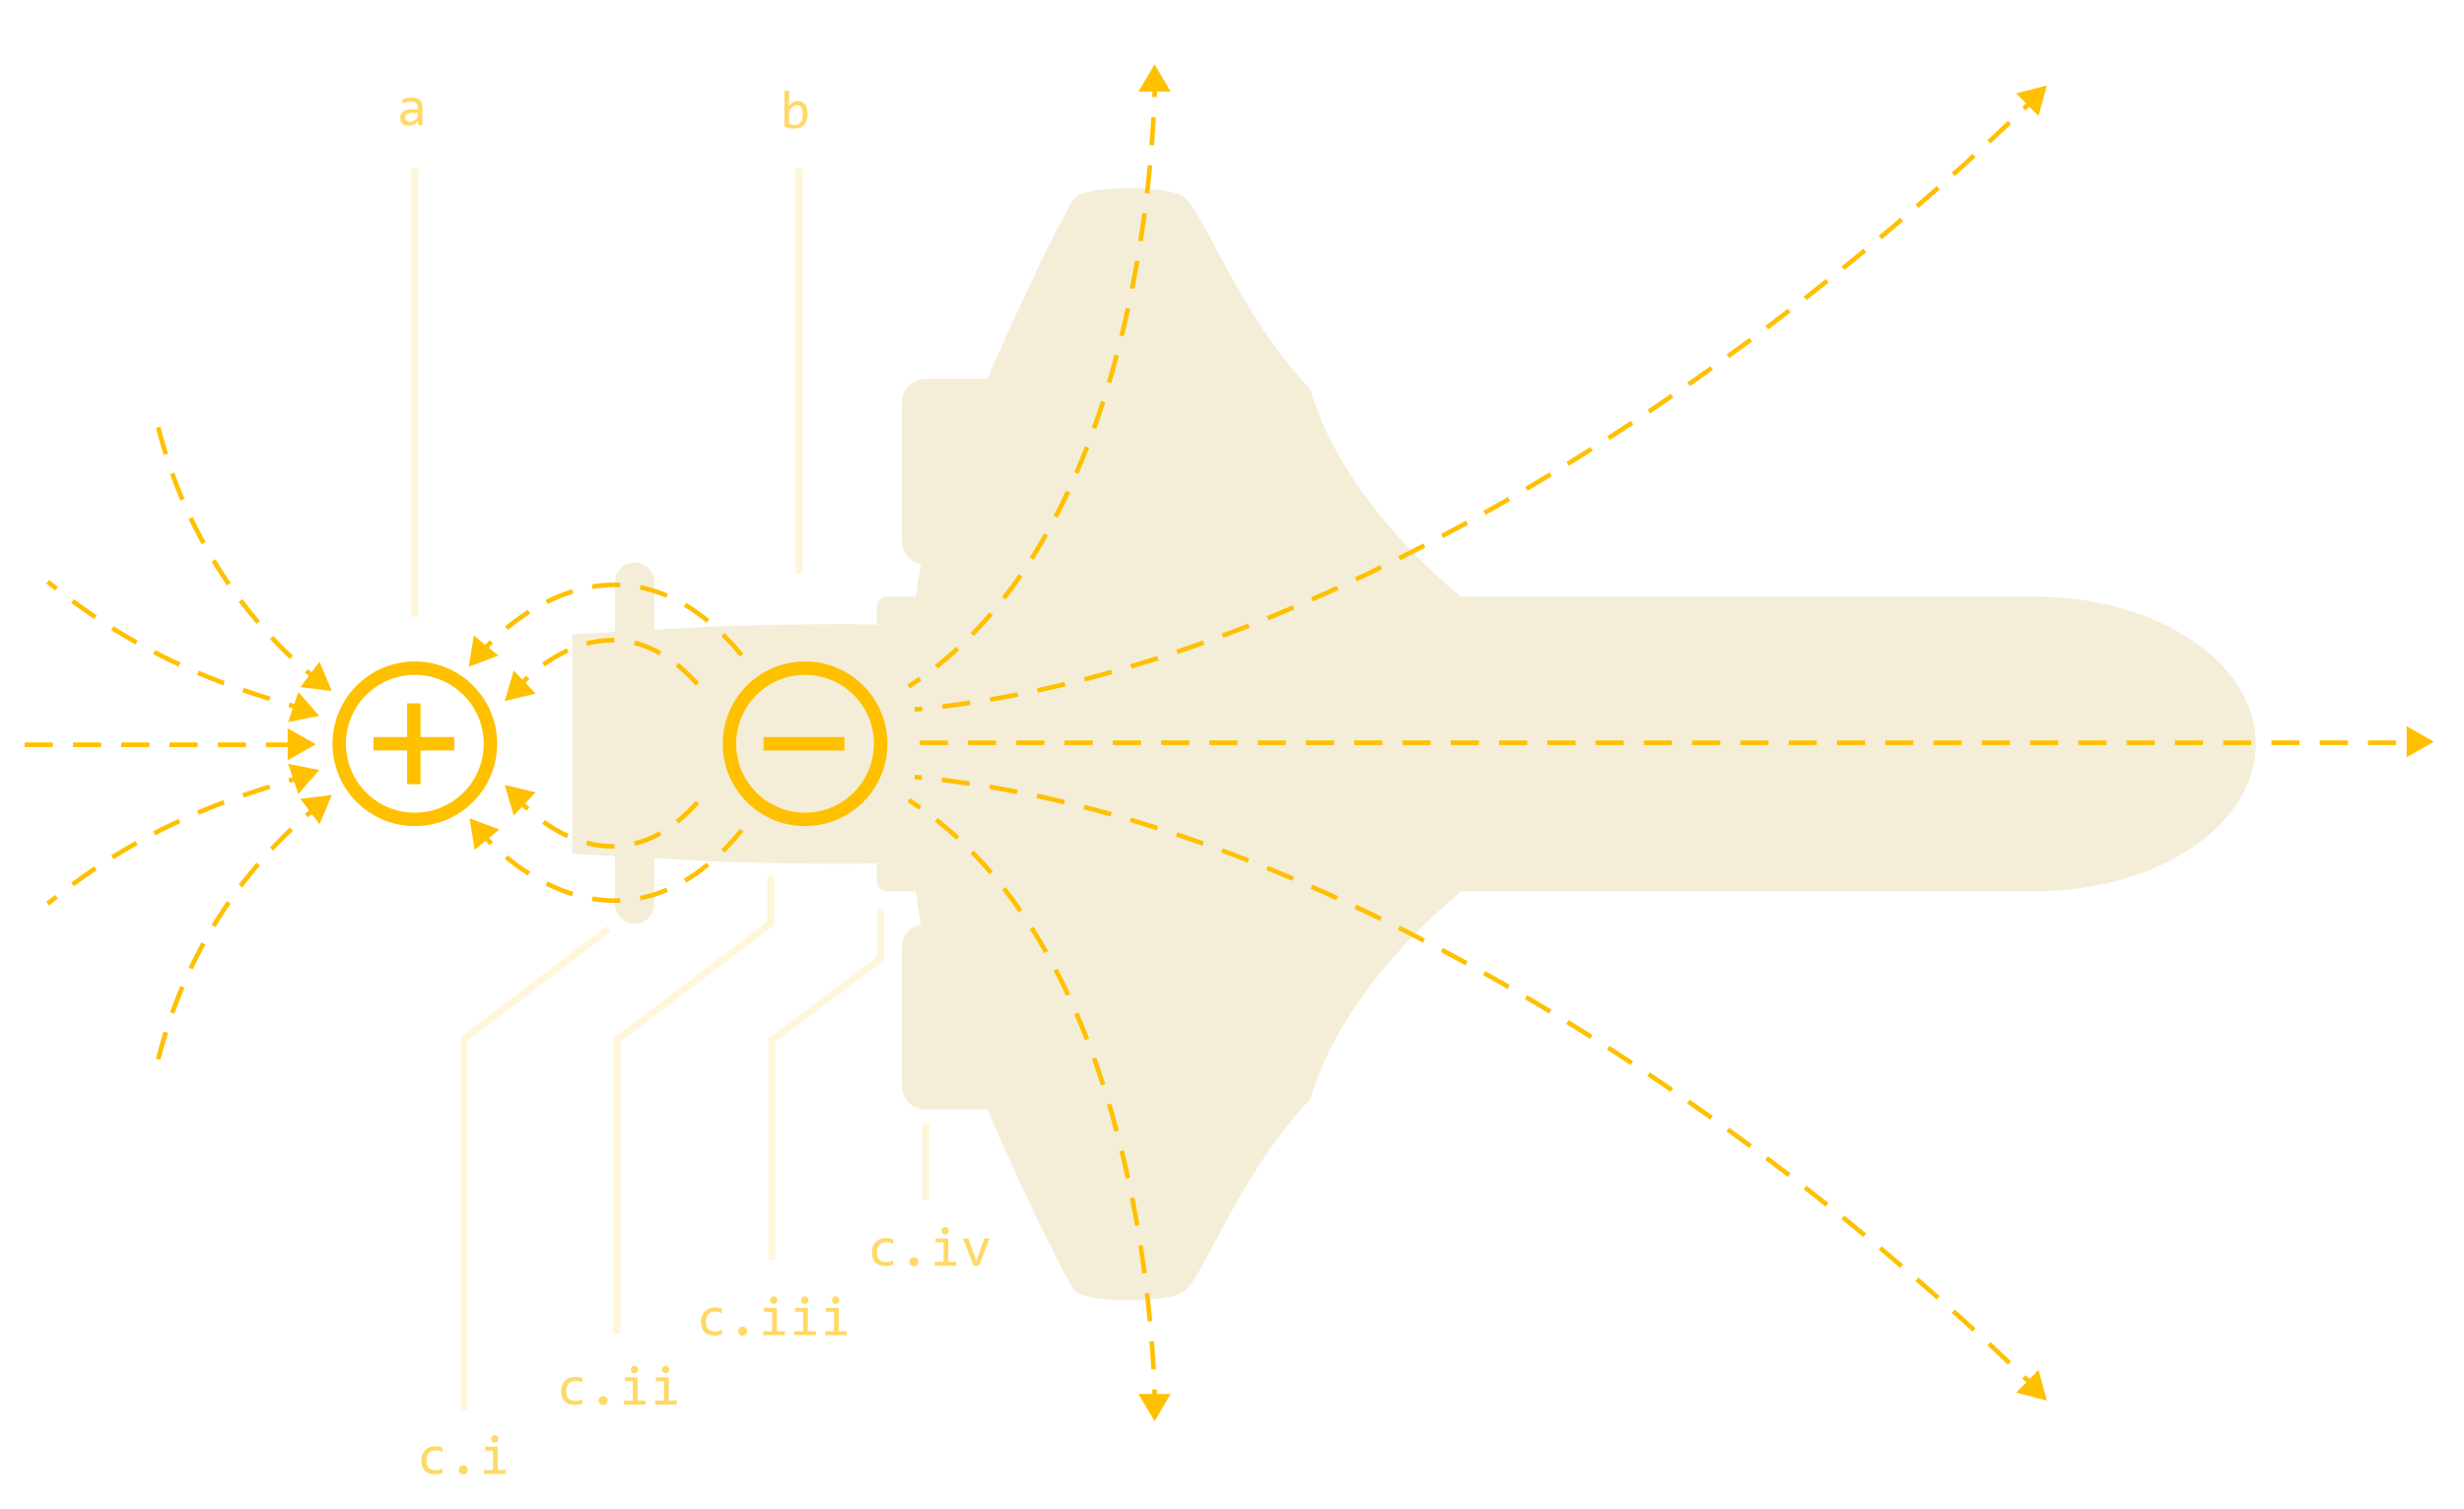
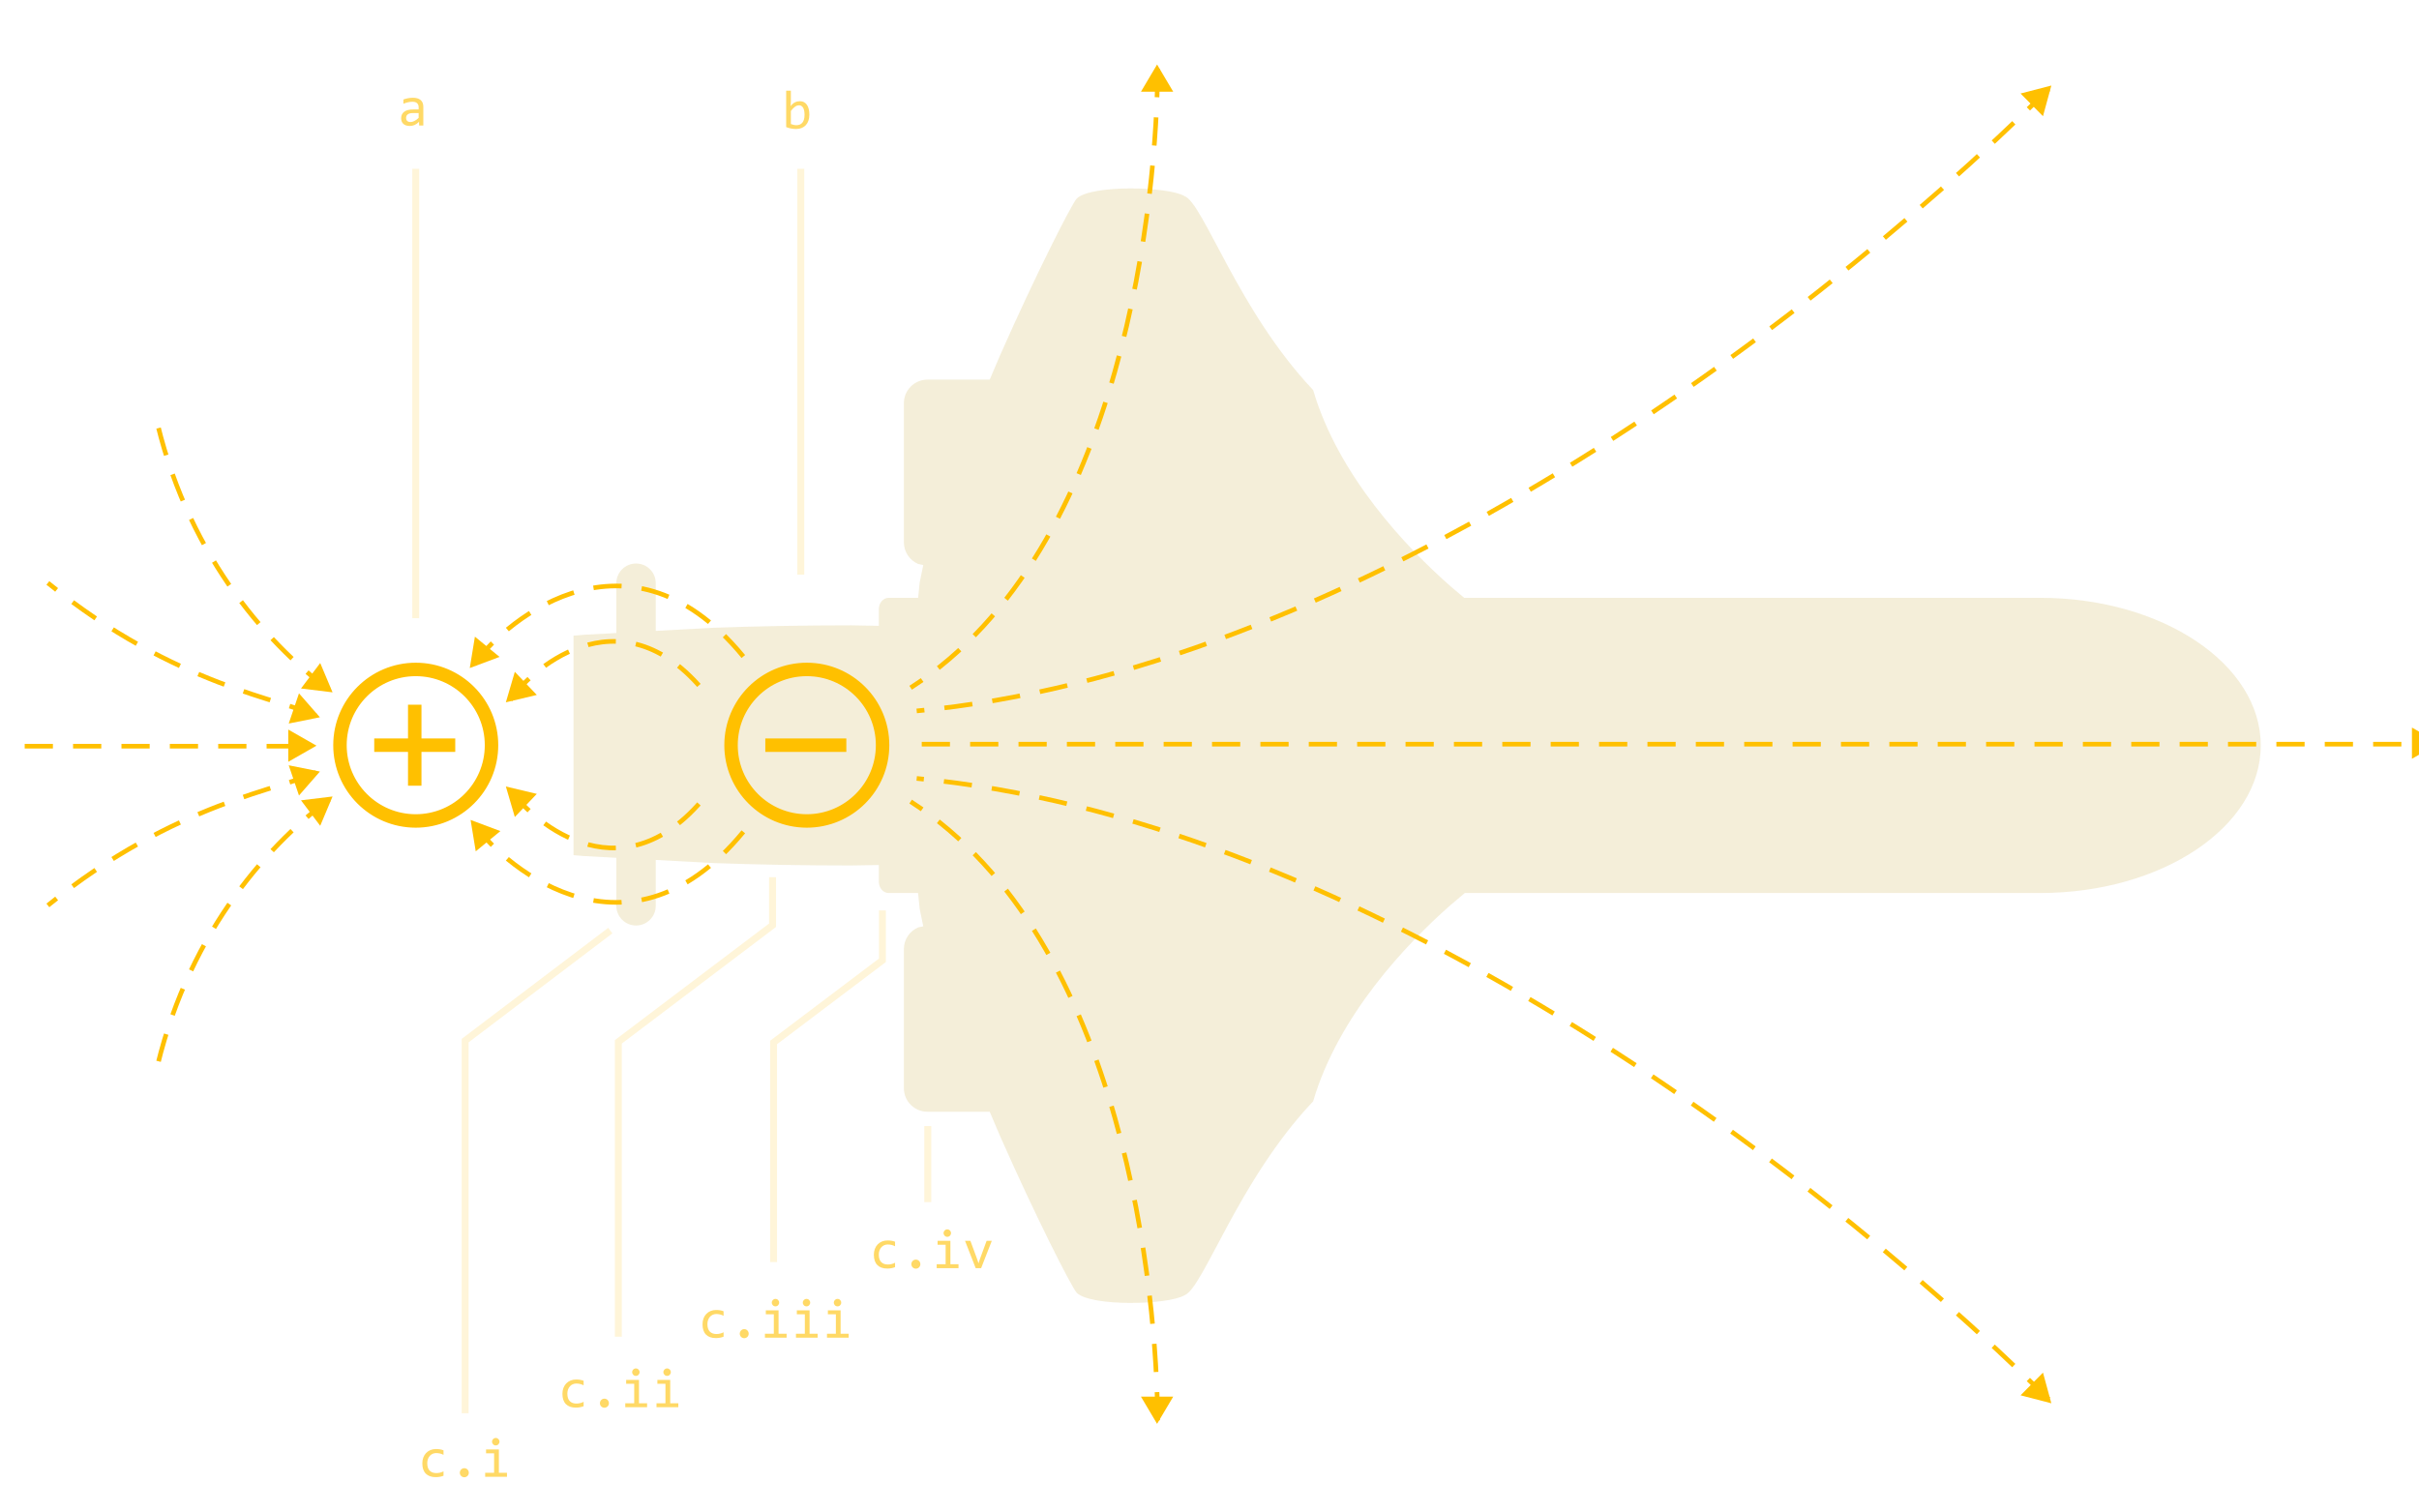
- <svg xmlns="http://www.w3.org/2000/svg" viewBox="400 500 2450 1500" preserveAspectRatio="xMidYMid meet">
+ <svg xmlns="http://www.w3.org/2000/svg" viewBox="400 500 2400 1500" preserveAspectRatio="xMidYMid meet">
  <style>
  .flux {
    stroke-dasharray: 28 20;
    animation: flux-move 6s linear infinite;
  }

  @keyframes flux-move {
    from { stroke-dashoffset: 0; }
    to   { stroke-dashoffset: -288; }
  }

    .reverse {
  animation-direction: reverse;
}
  
  </style>
  <defs>
  
  </defs>
  <g>
    <path d="M1167.5 1752.5 1167.5 1534.53 1275.5 1452.97 1275.5 1403.5" stroke="#FFC000" stroke-width="6.875" stroke-miterlimit="8" stroke-opacity="0.15" fill="none" fill-rule="evenodd" />
    <path d="M1013.5 1826.5 1013.5 1533.89 1166.5 1418.18 1166.5 1370.5" stroke="#FFC000" stroke-width="6.875" stroke-miterlimit="8" stroke-opacity="0.15" fill="none" fill-rule="evenodd" />
    <path d="M861.5 1902.5 861.5 1532.68 1005.5 1423.5" stroke="#FFC000" stroke-width="6.875" stroke-miterlimit="8" stroke-opacity="0.15" fill="none" fill-rule="evenodd" />
    <path d="M2643 1239.73C2643 1320.63 2544.92 1386.22 2423.94 1386.22L2423.86 1386.21 2423.82 1386.22 1853.31 1386.22 1839.43 1397.93C1795.42 1436.61 1727.78 1507.76 1702.82 1592.94 1628.37 1671.52 1593.75 1778.92 1575.06 1785.47 1566.92 1790.27 1543.7 1793.11 1520.76 1793 1497.82 1792.89 1475.17 1789.83 1468.16 1782.85 1462.19 1775.48 1427.7 1707.68 1392.49 1628.01L1381.94 1603.27 1320.17 1603.27C1307.25 1603.27 1296.78 1592.8 1296.78 1579.89L1296.78 1441.84C1296.78 1432.16 1302.67 1423.85 1311.06 1420.3L1316.02 1419.3 1312.47 1401.95 1310.85 1386.22 1281.69 1386.22C1276.29 1386.22 1271.92 1381.17 1271.92 1374.95L1271.92 1358.41 1244.58 1358.89C1197.55 1358.89 1151.65 1358.06 1107.31 1356.47L1050.61 1353.39 1050.61 1398.9C1050.61 1409.7 1041.85 1418.46 1031.05 1418.46 1020.25 1418.46 1011.49 1409.7 1011.49 1398.9L1011.49 1351.27 979.452 1349.53 969 1348.65 969 1130.82 979.452 1129.94 1011.49 1128.2 1011.49 1078.77C1011.49 1067.96 1020.25 1059.21 1031.05 1059.21 1041.85 1059.21 1050.61 1067.96 1050.61 1078.77L1050.61 1126.07 1107.31 1123C1151.65 1121.41 1197.55 1120.57 1244.58 1120.57L1271.92 1121.06 1271.92 1104.52C1271.92 1098.3 1276.29 1093.25 1281.69 1093.25L1310.9 1093.25 1312.47 1078.05 1316.02 1060.7 1311.06 1059.7C1302.67 1056.15 1296.78 1047.84 1296.78 1038.16L1296.78 900.11C1296.78 887.196 1307.25 876.728 1320.17 876.728L1381.94 876.728 1392.49 851.989C1427.7 772.319 1462.19 704.52 1468.16 697.153 1482.18 683.183 1558.78 684.929 1575.06 694.533 1593.75 701.082 1628.37 808.476 1702.82 887.057 1727.78 972.241 1795.42 1043.39 1839.43 1082.07L1852.68 1093.25 2423.82 1093.25 2423.86 1093.26 2423.94 1093.25C2544.92 1093.25 2643 1158.83 2643 1239.73Z" fill="#B88C00" fill-rule="evenodd" fill-opacity="0.15" />
    <path d="M812.5 667.5 812.5 1113.5" stroke="#FFC000" stroke-width="6.875" stroke-miterlimit="8" stroke-opacity="0.15" fill="none" fill-rule="evenodd" />
    <path d="M1194.5 667.5 1194.5 1070.26" stroke="#FFC000" stroke-width="6.875" stroke-miterlimit="8" stroke-opacity="0.15" fill="none" fill-rule="evenodd" />
    <path d="M0 0 0 75.47" stroke="#FFC000" stroke-width="6.875" stroke-miterlimit="8" stroke-opacity="0.15" fill="none" fill-rule="evenodd" transform="matrix(1 0 0 -1 1320.5 1692.97)" />
    <path d="M1192.73 604.48C1192.14 604.48 1191.54 604.573 1190.94 604.76 1190.33 604.947 1189.7 605.258 1189.05 605.693 1188.39 606.129 1187.71 606.707 1186.98 607.427 1186.26 608.147 1185.49 609.04 1184.66 610.107L1184.66 623.093C1185.58 623.449 1186.51 623.729 1187.45 623.933 1188.4 624.138 1189.3 624.24 1190.16 624.24 1191.23 624.24 1192.26 624.071 1193.23 623.733 1194.2 623.396 1195.06 622.831 1195.8 622.04 1196.54 621.249 1197.13 620.2 1197.57 618.893 1198.01 617.587 1198.23 615.964 1198.23 614.027 1198.23 612.622 1198.13 611.333 1197.92 610.16 1197.71 608.987 1197.39 607.982 1196.94 607.147 1196.5 606.311 1195.92 605.658 1195.23 605.187 1194.53 604.716 1193.7 604.48 1192.73 604.48ZM1180 590 1184.66 590 1184.66 600.373 1184.45 605.333C1185.79 603.538 1187.22 602.271 1188.75 601.534 1190.28 600.796 1191.92 600.427 1193.67 600.427 1195.21 600.427 1196.56 600.747 1197.72 601.387 1198.88 602.027 1199.85 602.929 1200.64 604.093 1201.43 605.258 1202.02 606.662 1202.41 608.307 1202.8 609.951 1203 611.787 1203 613.813 1203 616.035 1202.69 618.022 1202.08 619.773 1201.46 621.524 1200.58 623.009 1199.45 624.227 1198.31 625.444 1196.93 626.378 1195.31 627.026 1193.68 627.675 1191.85 628 1189.81 628 1188.22 628 1186.59 627.849 1184.93 627.547 1183.27 627.244 1181.63 626.764 1180 626.107Z" fill="#FFC000" fill-rule="evenodd" fill-opacity="0.6" />
    <path d="M809.478 612.212C808.327 612.212 807.335 612.328 806.502 612.562 805.67 612.795 804.988 613.127 804.456 613.558 803.925 613.989 803.531 614.505 803.274 615.106 803.017 615.707 802.889 616.385 802.889 617.138 802.889 617.659 802.969 618.157 803.128 618.633 803.287 619.108 803.544 619.53 803.898 619.898 804.253 620.266 804.713 620.558 805.28 620.773 805.847 620.988 806.538 621.096 807.353 621.096 808.415 621.096 809.633 620.769 811.006 620.114 812.379 619.458 813.827 618.422 815.35 617.004L815.35 612.212ZM809.584 597C811.196 597 812.649 597.18 813.942 597.539 815.235 597.898 816.329 598.445 817.223 599.181 818.118 599.917 818.804 600.841 819.282 601.954 819.761 603.067 820 604.377 820 605.885L820 624.516 815.855 624.516 815.749 620.881C814.296 622.335 812.822 623.385 811.325 624.031 809.828 624.677 808.256 625 806.608 625 805.085 625 803.783 624.802 802.703 624.408 801.622 624.013 800.732 623.47 800.033 622.779 799.333 622.088 798.819 621.276 798.491 620.342 798.164 619.409 798 618.395 798 617.3 798 614.59 798.996 612.467 800.989 610.933 802.982 609.398 805.926 608.631 809.823 608.631L815.35 608.631 815.35 606.262C815.35 604.664 814.845 603.385 813.836 602.425 812.826 601.465 811.285 600.985 809.212 600.985 807.707 600.985 806.223 601.155 804.762 601.497 803.301 601.837 801.791 602.322 800.232 602.95L800.232 598.723C800.816 598.508 801.467 598.297 802.185 598.091 802.902 597.884 803.659 597.7 804.456 597.539 805.253 597.377 806.086 597.247 806.954 597.148 807.822 597.05 808.699 597 809.584 597Z" fill="#FFC000" fill-rule="evenodd" fill-opacity="0.6" />
    <path d="M860.664 1957C861.274 1957 861.852 1957.12 862.399 1957.35 862.946 1957.59 863.421 1957.91 863.824 1958.32 864.228 1958.74 864.546 1959.22 864.779 1959.77 865.012 1960.32 865.129 1960.91 865.129 1961.54 865.129 1962.15 865.012 1962.73 864.779 1963.27 864.546 1963.81 864.228 1964.28 863.824 1964.69 863.421 1965.09 862.946 1965.41 862.399 1965.65 861.852 1965.88 861.274 1966 860.664 1966 860.036 1966 859.453 1965.88 858.915 1965.65 858.378 1965.41 857.907 1965.09 857.503 1964.69 857.1 1964.28 856.782 1963.81 856.549 1963.27 856.315 1962.73 856.199 1962.15 856.199 1961.54 856.199 1960.91 856.315 1960.32 856.549 1959.77 856.782 1959.22 857.1 1958.74 857.503 1958.32 857.907 1957.91 858.378 1957.59 858.915 1957.35 859.453 1957.12 860.036 1957 860.664 1957ZM882.235 1938.38 894.958 1938.38 894.958 1961.59 903 1961.59 903 1965.51 881.348 1965.51 881.348 1961.59 890.224 1961.59 890.224 1942.27 882.235 1942.27ZM832.61 1938C834.009 1938 835.318 1938.1 836.537 1938.3 837.756 1938.5 838.922 1938.82 840.034 1939.27L840.034 1943.76C838.868 1943.14 837.68 1942.7 836.47 1942.42 835.259 1942.14 834.009 1942 832.718 1942 831.516 1942 830.382 1942.23 829.315 1942.69 828.248 1943.15 827.311 1943.81 826.504 1944.68 825.698 1945.54 825.061 1946.59 824.595 1947.84 824.128 1949.08 823.895 1950.49 823.895 1952.05 823.895 1955.33 824.689 1957.79 826.276 1959.42 827.863 1961.05 830.064 1961.86 832.879 1961.86 834.152 1961.86 835.385 1961.72 836.577 1961.43 837.77 1961.14 838.922 1960.71 840.034 1960.14L840.034 1964.51C838.814 1964.98 837.564 1965.33 836.282 1965.55 835 1965.78 833.677 1965.89 832.314 1965.89 828.046 1965.89 824.761 1964.73 822.456 1962.41 820.152 1960.08 819 1956.68 819 1952.22 819 1950.07 819.332 1948.13 819.995 1946.38 820.659 1944.63 821.591 1943.14 822.793 1941.89 823.994 1940.65 825.429 1939.69 827.096 1939.01 828.764 1938.34 830.602 1938 832.61 1938ZM891.864 1927C892.385 1927 892.869 1927.09 893.317 1927.28 893.765 1927.47 894.155 1927.74 894.487 1928.08 894.819 1928.42 895.079 1928.82 895.267 1929.26 895.455 1929.7 895.549 1930.18 895.549 1930.7 895.549 1931.21 895.455 1931.68 895.267 1932.14 895.079 1932.59 894.819 1932.98 894.487 1933.32 894.155 1933.67 893.765 1933.93 893.317 1934.12 892.869 1934.31 892.385 1934.41 891.864 1934.41 891.345 1934.41 890.86 1934.31 890.412 1934.12 889.964 1933.93 889.574 1933.67 889.242 1933.32 888.91 1932.98 888.65 1932.59 888.462 1932.14 888.274 1931.68 888.18 1931.21 888.18 1930.7 888.18 1930.18 888.274 1929.7 888.462 1929.26 888.65 1928.82 888.91 1928.42 889.242 1928.08 889.574 1927.74 889.964 1927.47 890.412 1927.28 890.86 1927.09 891.345 1927 891.864 1927Z" fill="#FFC000" fill-rule="evenodd" fill-opacity="0.6" />
    <path d="M999.669 1888C1000.28 1888 1000.86 1888.12 1001.4 1888.35 1001.95 1888.59 1002.43 1888.91 1002.83 1889.32 1003.23 1889.74 1003.55 1890.22 1003.78 1890.77 1004.02 1891.32 1004.13 1891.91 1004.13 1892.54 1004.13 1893.15 1004.02 1893.73 1003.78 1894.27 1003.55 1894.81 1003.23 1895.28 1002.83 1895.69 1002.43 1896.09 1001.95 1896.41 1001.4 1896.65 1000.86 1896.88 1000.28 1897 999.669 1897 999.041 1897 998.459 1896.88 997.921 1896.65 997.382 1896.41 996.912 1896.09 996.508 1895.69 996.105 1895.28 995.786 1894.81 995.553 1894.27 995.32 1893.73 995.204 1893.15 995.204 1892.54 995.204 1891.91 995.32 1891.32 995.553 1890.77 995.786 1890.22 996.105 1889.74 996.508 1889.32 996.912 1888.91 997.382 1888.59 997.921 1888.35 998.459 1888.12 999.041 1888 999.669 1888ZM1052.23 1869.38 1064.96 1869.38 1064.96 1892.59 1073 1892.59 1073 1896.51 1051.35 1896.51 1051.35 1892.59 1060.22 1892.59 1060.22 1873.27 1052.23 1873.27ZM1021.24 1869.38 1033.97 1869.38 1033.97 1892.59 1042.01 1892.59 1042.01 1896.51 1020.36 1896.51 1020.36 1892.59 1029.23 1892.59 1029.23 1873.27 1021.24 1873.27ZM971.612 1869C973.011 1869 974.32 1869.1 975.539 1869.3 976.759 1869.5 977.924 1869.82 979.036 1870.27L979.036 1874.76C977.871 1874.14 976.683 1873.7 975.472 1873.42 974.261 1873.14 973.011 1873 971.719 1873 970.518 1873 969.384 1873.23 968.316 1873.69 967.249 1874.15 966.312 1874.81 965.505 1875.68 964.698 1876.54 964.062 1877.59 963.595 1878.84 963.129 1880.08 962.896 1881.49 962.896 1883.05 962.896 1886.33 963.69 1888.79 965.277 1890.42 966.864 1892.05 969.065 1892.87 971.881 1892.87 973.154 1892.87 974.387 1892.72 975.58 1892.43 976.772 1892.14 977.924 1891.71 979.036 1891.14L979.036 1895.51C977.817 1895.98 976.566 1896.33 975.284 1896.55 974.001 1896.78 972.679 1896.89 971.316 1896.89 967.048 1896.89 963.761 1895.73 961.457 1893.41 959.152 1891.08 958 1887.68 958 1883.22 958 1881.07 958.332 1879.13 958.995 1877.38 959.659 1875.63 960.592 1874.14 961.793 1872.89 962.995 1871.65 964.429 1870.69 966.097 1870.01 967.765 1869.34 969.603 1869 971.612 1869ZM1061.86 1858C1062.38 1858 1062.87 1858.09 1063.32 1858.28 1063.76 1858.47 1064.15 1858.74 1064.49 1859.08 1064.82 1859.42 1065.08 1859.82 1065.27 1860.26 1065.45 1860.7 1065.55 1861.18 1065.55 1861.7 1065.55 1862.21 1065.45 1862.68 1065.27 1863.13 1065.08 1863.59 1064.82 1863.98 1064.49 1864.32 1064.15 1864.67 1063.76 1864.93 1063.32 1865.12 1062.87 1865.31 1062.38 1865.41 1061.86 1865.41 1061.34 1865.41 1060.86 1865.31 1060.41 1865.12 1059.96 1864.93 1059.57 1864.67 1059.24 1864.32 1058.91 1863.98 1058.65 1863.59 1058.46 1863.13 1058.27 1862.68 1058.18 1862.21 1058.18 1861.7 1058.18 1861.18 1058.27 1860.7 1058.46 1860.26 1058.65 1859.82 1058.91 1859.42 1059.24 1859.08 1059.57 1858.74 1059.96 1858.47 1060.41 1858.28 1060.86 1858.09 1061.34 1858 1061.86 1858ZM1030.87 1858C1031.39 1858 1031.88 1858.09 1032.33 1858.28 1032.77 1858.47 1033.16 1858.74 1033.5 1859.08 1033.83 1859.42 1034.09 1859.82 1034.28 1860.26 1034.46 1860.7 1034.56 1861.18 1034.56 1861.7 1034.56 1862.21 1034.46 1862.68 1034.28 1863.13 1034.09 1863.59 1033.83 1863.98 1033.5 1864.32 1033.16 1864.67 1032.77 1864.93 1032.33 1865.12 1031.88 1865.31 1031.39 1865.41 1030.87 1865.41 1030.35 1865.41 1029.87 1865.31 1029.42 1865.12 1028.97 1864.93 1028.58 1864.67 1028.25 1864.32 1027.92 1863.98 1027.66 1863.59 1027.47 1863.13 1027.28 1862.68 1027.19 1862.21 1027.19 1861.7 1027.19 1861.18 1027.28 1860.7 1027.47 1860.26 1027.66 1859.82 1027.92 1859.42 1028.25 1859.08 1028.58 1858.74 1028.97 1858.47 1029.42 1858.28 1029.87 1858.09 1030.35 1858 1030.87 1858Z" fill="#FFC000" fill-rule="evenodd" fill-opacity="0.6" />
    <path d="M1138.39 1819C1138.99 1819 1139.57 1819.12 1140.11 1819.35 1140.65 1819.59 1141.13 1819.91 1141.53 1820.32 1141.93 1820.74 1142.24 1821.22 1142.47 1821.77 1142.71 1822.32 1142.82 1822.91 1142.82 1823.54 1142.82 1824.15 1142.71 1824.73 1142.47 1825.27 1142.24 1825.81 1141.93 1826.28 1141.53 1826.69 1141.13 1827.09 1140.65 1827.41 1140.11 1827.65 1139.57 1827.88 1138.99 1828 1138.39 1828 1137.76 1828 1137.18 1827.88 1136.65 1827.65 1136.12 1827.41 1135.65 1827.09 1135.25 1826.69 1134.85 1826.28 1134.53 1825.81 1134.3 1825.27 1134.07 1824.73 1133.95 1824.15 1133.95 1823.54 1133.95 1822.91 1134.07 1822.32 1134.3 1821.77 1134.53 1821.22 1134.85 1820.74 1135.25 1820.32 1135.65 1819.91 1136.12 1819.59 1136.65 1819.35 1137.18 1819.12 1137.76 1819 1138.39 1819ZM1221.37 1800.38 1234.01 1800.38 1234.01 1823.59 1242 1823.59 1242 1827.51 1220.49 1827.51 1220.49 1823.59 1229.31 1823.59 1229.31 1804.27 1221.37 1804.27ZM1190.59 1800.38 1203.23 1800.38 1203.23 1823.59 1211.22 1823.59 1211.22 1827.51 1189.71 1827.51 1189.71 1823.59 1198.53 1823.59 1198.53 1804.27 1190.59 1804.27ZM1159.81 1800.38 1172.45 1800.38 1172.45 1823.59 1180.44 1823.59 1180.44 1827.51 1158.93 1827.51 1158.93 1823.59 1167.75 1823.59 1167.75 1804.27 1159.81 1804.27ZM1110.52 1800C1111.91 1800 1113.21 1800.1 1114.42 1800.3 1115.63 1800.5 1116.79 1800.82 1117.89 1801.27L1117.89 1805.76C1116.74 1805.14 1115.56 1804.7 1114.35 1804.42 1113.15 1804.14 1111.91 1804 1110.63 1804 1109.43 1804 1108.31 1804.23 1107.25 1804.69 1106.19 1805.15 1105.26 1805.81 1104.45 1806.68 1103.65 1807.54 1103.02 1808.59 1102.56 1809.84 1102.09 1811.08 1101.86 1812.49 1101.86 1814.05 1101.86 1817.33 1102.65 1819.79 1104.23 1821.42 1105.8 1823.05 1107.99 1823.86 1110.79 1823.86 1112.05 1823.86 1113.28 1823.72 1114.46 1823.43 1115.64 1823.14 1116.79 1822.71 1117.89 1822.14L1117.89 1826.51C1116.68 1826.98 1115.44 1827.33 1114.17 1827.55 1112.89 1827.78 1111.58 1827.89 1110.23 1827.89 1105.99 1827.89 1102.72 1826.73 1100.43 1824.41 1098.14 1822.08 1097 1818.68 1097 1814.22 1097 1812.07 1097.33 1810.13 1097.99 1808.38 1098.65 1806.63 1099.57 1805.14 1100.77 1803.89 1101.96 1802.65 1103.39 1801.69 1105.04 1801.01 1106.7 1800.34 1108.52 1800 1110.52 1800ZM1230.94 1789C1231.46 1789 1231.94 1789.09 1232.38 1789.28 1232.83 1789.47 1233.21 1789.74 1233.54 1790.08 1233.87 1790.42 1234.13 1790.82 1234.32 1791.26 1234.51 1791.7 1234.6 1792.18 1234.6 1792.7 1234.6 1793.21 1234.51 1793.68 1234.32 1794.13 1234.13 1794.59 1233.87 1794.98 1233.54 1795.32 1233.21 1795.67 1232.83 1795.93 1232.38 1796.12 1231.94 1796.31 1231.46 1796.41 1230.94 1796.41 1230.42 1796.41 1229.94 1796.31 1229.5 1796.12 1229.05 1795.93 1228.66 1795.67 1228.33 1795.32 1228 1794.98 1227.75 1794.59 1227.56 1794.13 1227.37 1793.68 1227.28 1793.21 1227.28 1792.7 1227.28 1792.18 1227.37 1791.7 1227.56 1791.26 1227.75 1790.82 1228 1790.42 1228.33 1790.08 1228.66 1789.74 1229.05 1789.47 1229.5 1789.28 1229.94 1789.09 1230.42 1789 1230.94 1789ZM1200.16 1789C1200.68 1789 1201.16 1789.09 1201.6 1789.28 1202.05 1789.47 1202.43 1789.74 1202.76 1790.08 1203.09 1790.42 1203.35 1790.82 1203.54 1791.26 1203.73 1791.7 1203.82 1792.18 1203.82 1792.7 1203.82 1793.21 1203.73 1793.68 1203.54 1794.13 1203.35 1794.59 1203.09 1794.98 1202.76 1795.32 1202.43 1795.67 1202.05 1795.93 1201.6 1796.12 1201.16 1796.31 1200.68 1796.41 1200.16 1796.41 1199.64 1796.41 1199.16 1796.31 1198.72 1796.12 1198.27 1795.93 1197.88 1795.67 1197.55 1795.32 1197.22 1794.98 1196.97 1794.59 1196.78 1794.13 1196.59 1793.68 1196.5 1793.21 1196.5 1792.7 1196.5 1792.18 1196.59 1791.7 1196.78 1791.26 1196.97 1790.82 1197.22 1790.42 1197.55 1790.08 1197.88 1789.74 1198.27 1789.47 1198.72 1789.28 1199.16 1789.09 1199.64 1789 1200.16 1789ZM1169.38 1789C1169.9 1789 1170.38 1789.09 1170.82 1789.28 1171.27 1789.47 1171.66 1789.74 1171.98 1790.08 1172.31 1790.42 1172.57 1790.82 1172.76 1791.26 1172.95 1791.7 1173.04 1792.18 1173.04 1792.7 1173.04 1793.21 1172.95 1793.68 1172.76 1794.13 1172.57 1794.59 1172.31 1794.98 1171.98 1795.32 1171.66 1795.67 1171.27 1795.93 1170.82 1796.12 1170.38 1796.31 1169.9 1796.41 1169.38 1796.41 1168.86 1796.41 1168.38 1796.31 1167.94 1796.12 1167.49 1795.93 1167.1 1795.67 1166.77 1795.32 1166.45 1794.98 1166.19 1794.59 1166 1794.13 1165.81 1793.68 1165.72 1793.21 1165.72 1792.7 1165.72 1792.18 1165.81 1791.7 1166 1791.26 1166.19 1790.82 1166.45 1790.42 1166.77 1790.08 1167.1 1789.74 1167.49 1789.47 1167.94 1789.28 1168.38 1789.09 1168.86 1789 1169.38 1789Z" fill="#FFC000" fill-rule="evenodd" fill-opacity="0.6" />
    <path d="M1308.65 1750C1309.26 1750 1309.84 1750.12 1310.39 1750.35 1310.93 1750.59 1311.41 1750.91 1311.81 1751.32 1312.22 1751.74 1312.53 1752.22 1312.77 1752.77 1313 1753.32 1313.12 1753.91 1313.12 1754.54 1313.12 1755.15 1313 1755.73 1312.77 1756.27 1312.53 1756.81 1312.22 1757.28 1311.81 1757.69 1311.41 1758.09 1310.93 1758.41 1310.39 1758.65 1309.84 1758.88 1309.26 1759 1308.65 1759 1308.03 1759 1307.44 1758.88 1306.91 1758.65 1306.37 1758.41 1305.9 1758.09 1305.49 1757.69 1305.09 1757.28 1304.77 1756.81 1304.54 1756.27 1304.31 1755.73 1304.19 1755.15 1304.19 1754.54 1304.19 1753.91 1304.31 1753.32 1304.54 1752.77 1304.77 1752.22 1305.09 1751.74 1305.49 1751.32 1305.9 1750.91 1306.37 1750.59 1306.91 1750.35 1307.44 1750.12 1308.03 1750 1308.65 1750ZM1357.46 1731.38 1362.78 1731.38 1369.4 1749.32 1370.82 1753.7 1372.3 1749.22 1378.86 1731.38 1384 1731.38 1373.41 1758.51 1368.03 1758.51ZM1330.22 1731.38 1342.94 1731.38 1342.94 1754.59 1350.98 1754.59 1350.98 1758.51 1329.33 1758.51 1329.33 1754.59 1338.21 1754.59 1338.21 1735.27 1330.22 1735.27ZM1280.61 1731C1282 1731 1283.31 1731.1 1284.53 1731.3 1285.75 1731.5 1286.92 1731.82 1288.03 1732.27L1288.03 1736.76C1286.86 1736.14 1285.68 1735.7 1284.47 1735.42 1283.26 1735.14 1282 1735 1280.71 1735 1279.51 1735 1278.38 1735.23 1277.31 1735.69 1276.25 1736.15 1275.31 1736.81 1274.5 1737.68 1273.7 1738.54 1273.06 1739.59 1272.59 1740.84 1272.13 1742.08 1271.89 1743.49 1271.89 1745.05 1271.89 1748.33 1272.69 1750.79 1274.27 1752.42 1275.86 1754.05 1278.06 1754.86 1280.88 1754.86 1282.15 1754.86 1283.38 1754.72 1284.57 1754.43 1285.77 1754.14 1286.92 1753.71 1288.03 1753.14L1288.03 1757.51C1286.81 1757.98 1285.56 1758.33 1284.28 1758.55 1283 1758.78 1281.67 1758.89 1280.31 1758.89 1276.04 1758.89 1272.76 1757.73 1270.46 1755.41 1268.15 1753.08 1267 1749.68 1267 1745.22 1267 1743.07 1267.33 1741.13 1267.99 1739.38 1268.66 1737.63 1269.59 1736.14 1270.79 1734.89 1271.99 1733.65 1273.43 1732.69 1275.09 1732.01 1276.76 1731.34 1278.6 1731 1280.61 1731ZM1339.85 1720C1340.37 1720 1340.85 1720.09 1341.3 1720.28 1341.75 1720.47 1342.14 1720.74 1342.47 1721.08 1342.8 1721.42 1343.06 1721.82 1343.25 1722.26 1343.44 1722.7 1343.53 1723.18 1343.53 1723.7 1343.53 1724.21 1343.44 1724.68 1343.25 1725.14 1343.06 1725.59 1342.8 1725.98 1342.47 1726.32 1342.14 1726.67 1341.75 1726.93 1341.3 1727.12 1340.85 1727.31 1340.37 1727.41 1339.85 1727.41 1339.33 1727.41 1338.84 1727.31 1338.39 1727.12 1337.95 1726.93 1337.56 1726.67 1337.22 1726.32 1336.89 1725.98 1336.63 1725.59 1336.44 1725.14 1336.26 1724.68 1336.16 1724.21 1336.16 1723.7 1336.16 1723.18 1336.26 1722.7 1336.44 1722.26 1336.63 1721.82 1336.89 1721.42 1337.22 1721.08 1337.56 1720.74 1337.95 1720.47 1338.39 1720.28 1338.84 1720.09 1339.33 1720 1339.85 1720Z" fill="#FFC000" fill-rule="evenodd" fill-opacity="0.6" />
    <path class="flux" d="M1314.5 1238.5 2814.36 1238.5" stroke="#FFC000" stroke-width="4.583" stroke-miterlimit="8" fill="none" fill-rule="evenodd" />
    <path class="flux" d="M424.5 1240.5 710.287 1240.5" stroke="#FFC000" stroke-width="4.583" stroke-miterlimit="8" fill="none" fill-rule="evenodd" />
    <path class="flux reverse" d="M870.5 1159.5C891.212 1126.99 1018 1006.2 1137.5 1151.51" stroke="#FFC000" stroke-width="4.583" stroke-miterlimit="8" fill="none" fill-rule="evenodd" />
    <path class="flux reverse" d="M906.5 1194.5C921.549 1170.33 1013.67 1080.51 1100.5 1188.56" stroke="#FFC000" stroke-width="4.583" stroke-miterlimit="8" fill="none" fill-rule="evenodd" />
    <path class="flux reverse" d="M726.5 1184.5C662.309 1136.95 583.137 1045.72 553.5 908.5" stroke="#FFC000" stroke-width="4.583" stroke-miterlimit="8" fill="none" fill-rule="evenodd" />
    <path class="flux reverse" d="M713.5 1210.5C683.827 1194.49 573.964 1181.34 447.5 1078.5" stroke="#FFC000" stroke-width="4.583" stroke-miterlimit="8" fill="none" fill-rule="evenodd" />
    <path class="flux reverse" d="M2432.5 588.5C2172.44 845.562 1726.51 1166.59 1309.5 1205.5" stroke="#FFC000" stroke-width="4.583" stroke-miterlimit="8" fill="none" fill-rule="evenodd" />
    <path class="flux reverse" d="M1548.5 568.5C1548.11 688.567 1517.29 1045.09 1303.5 1182.5" stroke="#FFC000" stroke-width="4.583" stroke-miterlimit="8" fill="none" fill-rule="evenodd" />
    <g>
      <g>
        <g>
          <path d="M1200.5 1162.31C1157.86 1162.3 1123.28 1196.86 1123.27 1239.5 1123.26 1282.14 1157.81 1316.72 1200.46 1316.73 1243.1 1316.74 1277.68 1282.19 1277.69 1239.54 1277.69 1239.54 1277.69 1239.53 1277.69 1239.52 1277.71 1196.9 1243.18 1162.33 1200.56 1162.31 1200.54 1162.31 1200.52 1162.31 1200.5 1162.31ZM1200.5 1312.67C1160.1 1312.68 1127.34 1279.94 1127.33 1239.54 1127.32 1199.14 1160.06 1166.39 1200.46 1166.37 1240.85 1166.36 1273.61 1199.1 1273.62 1239.5 1273.62 1239.51 1273.62 1239.52 1273.62 1239.53 1273.58 1279.9 1240.87 1312.62 1200.5 1312.67Z" stroke="#FFC000" stroke-width="9.286" fill="#FFC000" />
          <path d="M1163.94 1237.47 1235.03 1237.47 1235.03 1241.53 1163.94 1241.53Z" stroke="#FFC000" stroke-width="9.286" fill="#FFC000" />
        </g>
      </g>
    </g>
    <g>
      <g>
        <g>
          <path d="M812.5 1162.31C769.858 1162.3 735.28 1196.86 735.268 1239.5 735.255 1282.14 769.813 1316.72 812.455 1316.73 855.097 1316.74 889.675 1282.19 889.687 1239.54 889.687 1239.54 889.687 1239.53 889.687 1239.52 889.71 1196.9 855.179 1162.33 812.561 1162.31 812.541 1162.31 812.52 1162.31 812.5 1162.31ZM812.5 1312.67C772.102 1312.68 739.343 1279.94 739.33 1239.54 739.318 1199.14 772.057 1166.39 812.455 1166.37 852.853 1166.36 885.613 1199.1 885.625 1239.5 885.625 1239.51 885.625 1239.52 885.625 1239.53 885.585 1279.9 852.873 1312.62 812.5 1312.67Z" stroke="#FFC000" stroke-width="9.286" fill="#FFC000" />
          <path d="M813.516 1203.98 809.453 1203.98 809.453 1237.47 775.938 1237.47 775.938 1241.53 809.453 1241.53 809.453 1275.08 813.516 1275.08 813.516 1241.53 847.031 1241.53 847.031 1237.47 813.516 1237.47 813.516 1203.98Z" stroke="#FFC000" stroke-width="9.286" fill="#FFC000" />
        </g>
      </g>
    </g>
    <path class="flux reverse" d="M78 267C45.495 246.288-75.304 119.501 70.01 0" stroke="#FFC000" stroke-width="4.583" stroke-miterlimit="8" fill="none" fill-rule="evenodd" transform="matrix(-1.83697e-16 -1 -1 1.83697e-16 1137.5 1395.5)" />
    <path class="flux reverse" d="M58 194C33.83 178.951-55.995 86.828 52.058 0" stroke="#FFC000" stroke-width="4.583" stroke-miterlimit="8" fill="none" fill-rule="evenodd" transform="matrix(-1.83697e-16 -1 -1 1.83697e-16 1100.5 1341.5)" />
    <path class="flux reverse" d="M173 276C108.809 228.446 29.637 137.221 0 0" stroke="#FFC000" stroke-width="4.583" stroke-miterlimit="8" fill="none" fill-rule="evenodd" transform="matrix(1 0 0 -1 553.5 1569.5)" />
    <path class="flux reverse" d="M266 132C236.326 115.994 126.464 102.836 0 0" stroke="#FFC000" stroke-width="4.583" stroke-miterlimit="8" fill="none" fill-rule="evenodd" transform="matrix(1 0 0 -1 447.5 1398.5)" />
    <path class="flux reverse" d="M616 1123C359.355 862.939 38.847 417.015 0 0" stroke="#FFC000" stroke-width="4.583" stroke-miterlimit="8" fill="none" fill-rule="evenodd" transform="matrix(6.12323e-17 1 1 -6.12323e-17 1309.5 1272.5)" />
    <path class="flux reverse" d="M614 245C493.933 244.609 137.414 213.792 0 0" stroke="#FFC000" stroke-width="4.583" stroke-miterlimit="8" fill="none" fill-rule="evenodd" transform="matrix(6.12323e-17 1 1 -6.12323e-17 1303.5 1295.5)" />
    <path d="M1532 591 1548 564 1564 591Z" fill="#FFC000" fill-rule="evenodd" />
    <path d="M2404.69 592.797 2435.24 584.881 2426.94 615.323Z" fill="#FFC000" fill-rule="evenodd" />
    <path d="M2793 1222 2820 1237.5 2793 1253Z" fill="#FFC000" fill-rule="evenodd" />
    <path d="M895.643 1151.9 866.089 1162.95 871.175 1131.81Z" fill="#FFC000" fill-rule="evenodd" />
    <path d="M932.585 1189.65 901.893 1196.97 910.783 1166.7Z" fill="#FFC000" fill-rule="evenodd" />
    <path d="M686 1224 714 1240 686 1256Z" fill="#FFC000" fill-rule="evenodd" />
    <path d="M696.637 1188.05 717.389 1211.81 686.456 1218.03Z" fill="#FFC000" fill-rule="evenodd" />
    <path d="M717.698 1157.98 729.947 1187.06 698.626 1183.25Z" fill="#FFC000" fill-rule="evenodd" />
    <path d="M0 27 16 0 32 27Z" fill="#FFC000" fill-rule="evenodd" transform="matrix(1 0 0 -1 1532 1913)" />
    <path d="M0 27.293 15.83 0 31.66 27.293Z" fill="#FFC000" fill-rule="evenodd" transform="matrix(0.702707 -0.71148 -0.71148 -0.702707 2424.11 1903.86)" />
    <path d="M0 27.293 15.83 0 31.66 27.293Z" fill="#FFC000" fill-rule="evenodd" transform="matrix(-0.772855 0.634583 0.634583 0.772855 879.142 1303.66)" />
    <path d="M0 27.293 15.83 0 31.66 27.293Z" fill="#FFC000" fill-rule="evenodd" transform="matrix(-0.688629 0.725114 0.725114 0.688629 912.794 1269.03)" />
    <path d="M0 27.293 15.83 0 31.66 27.293Z" fill="#FFC000" fill-rule="evenodd" transform="matrix(-0.321579 -0.946883 -0.946883 0.321579 722.48 1280.66)" />
    <path d="M0 27.293 15.83 0 31.66 27.293Z" fill="#FFC000" fill-rule="evenodd" transform="matrix(-0.602418 -0.79818 -0.79818 0.602418 739.483 1303.05)" />
  </g>
</svg>
